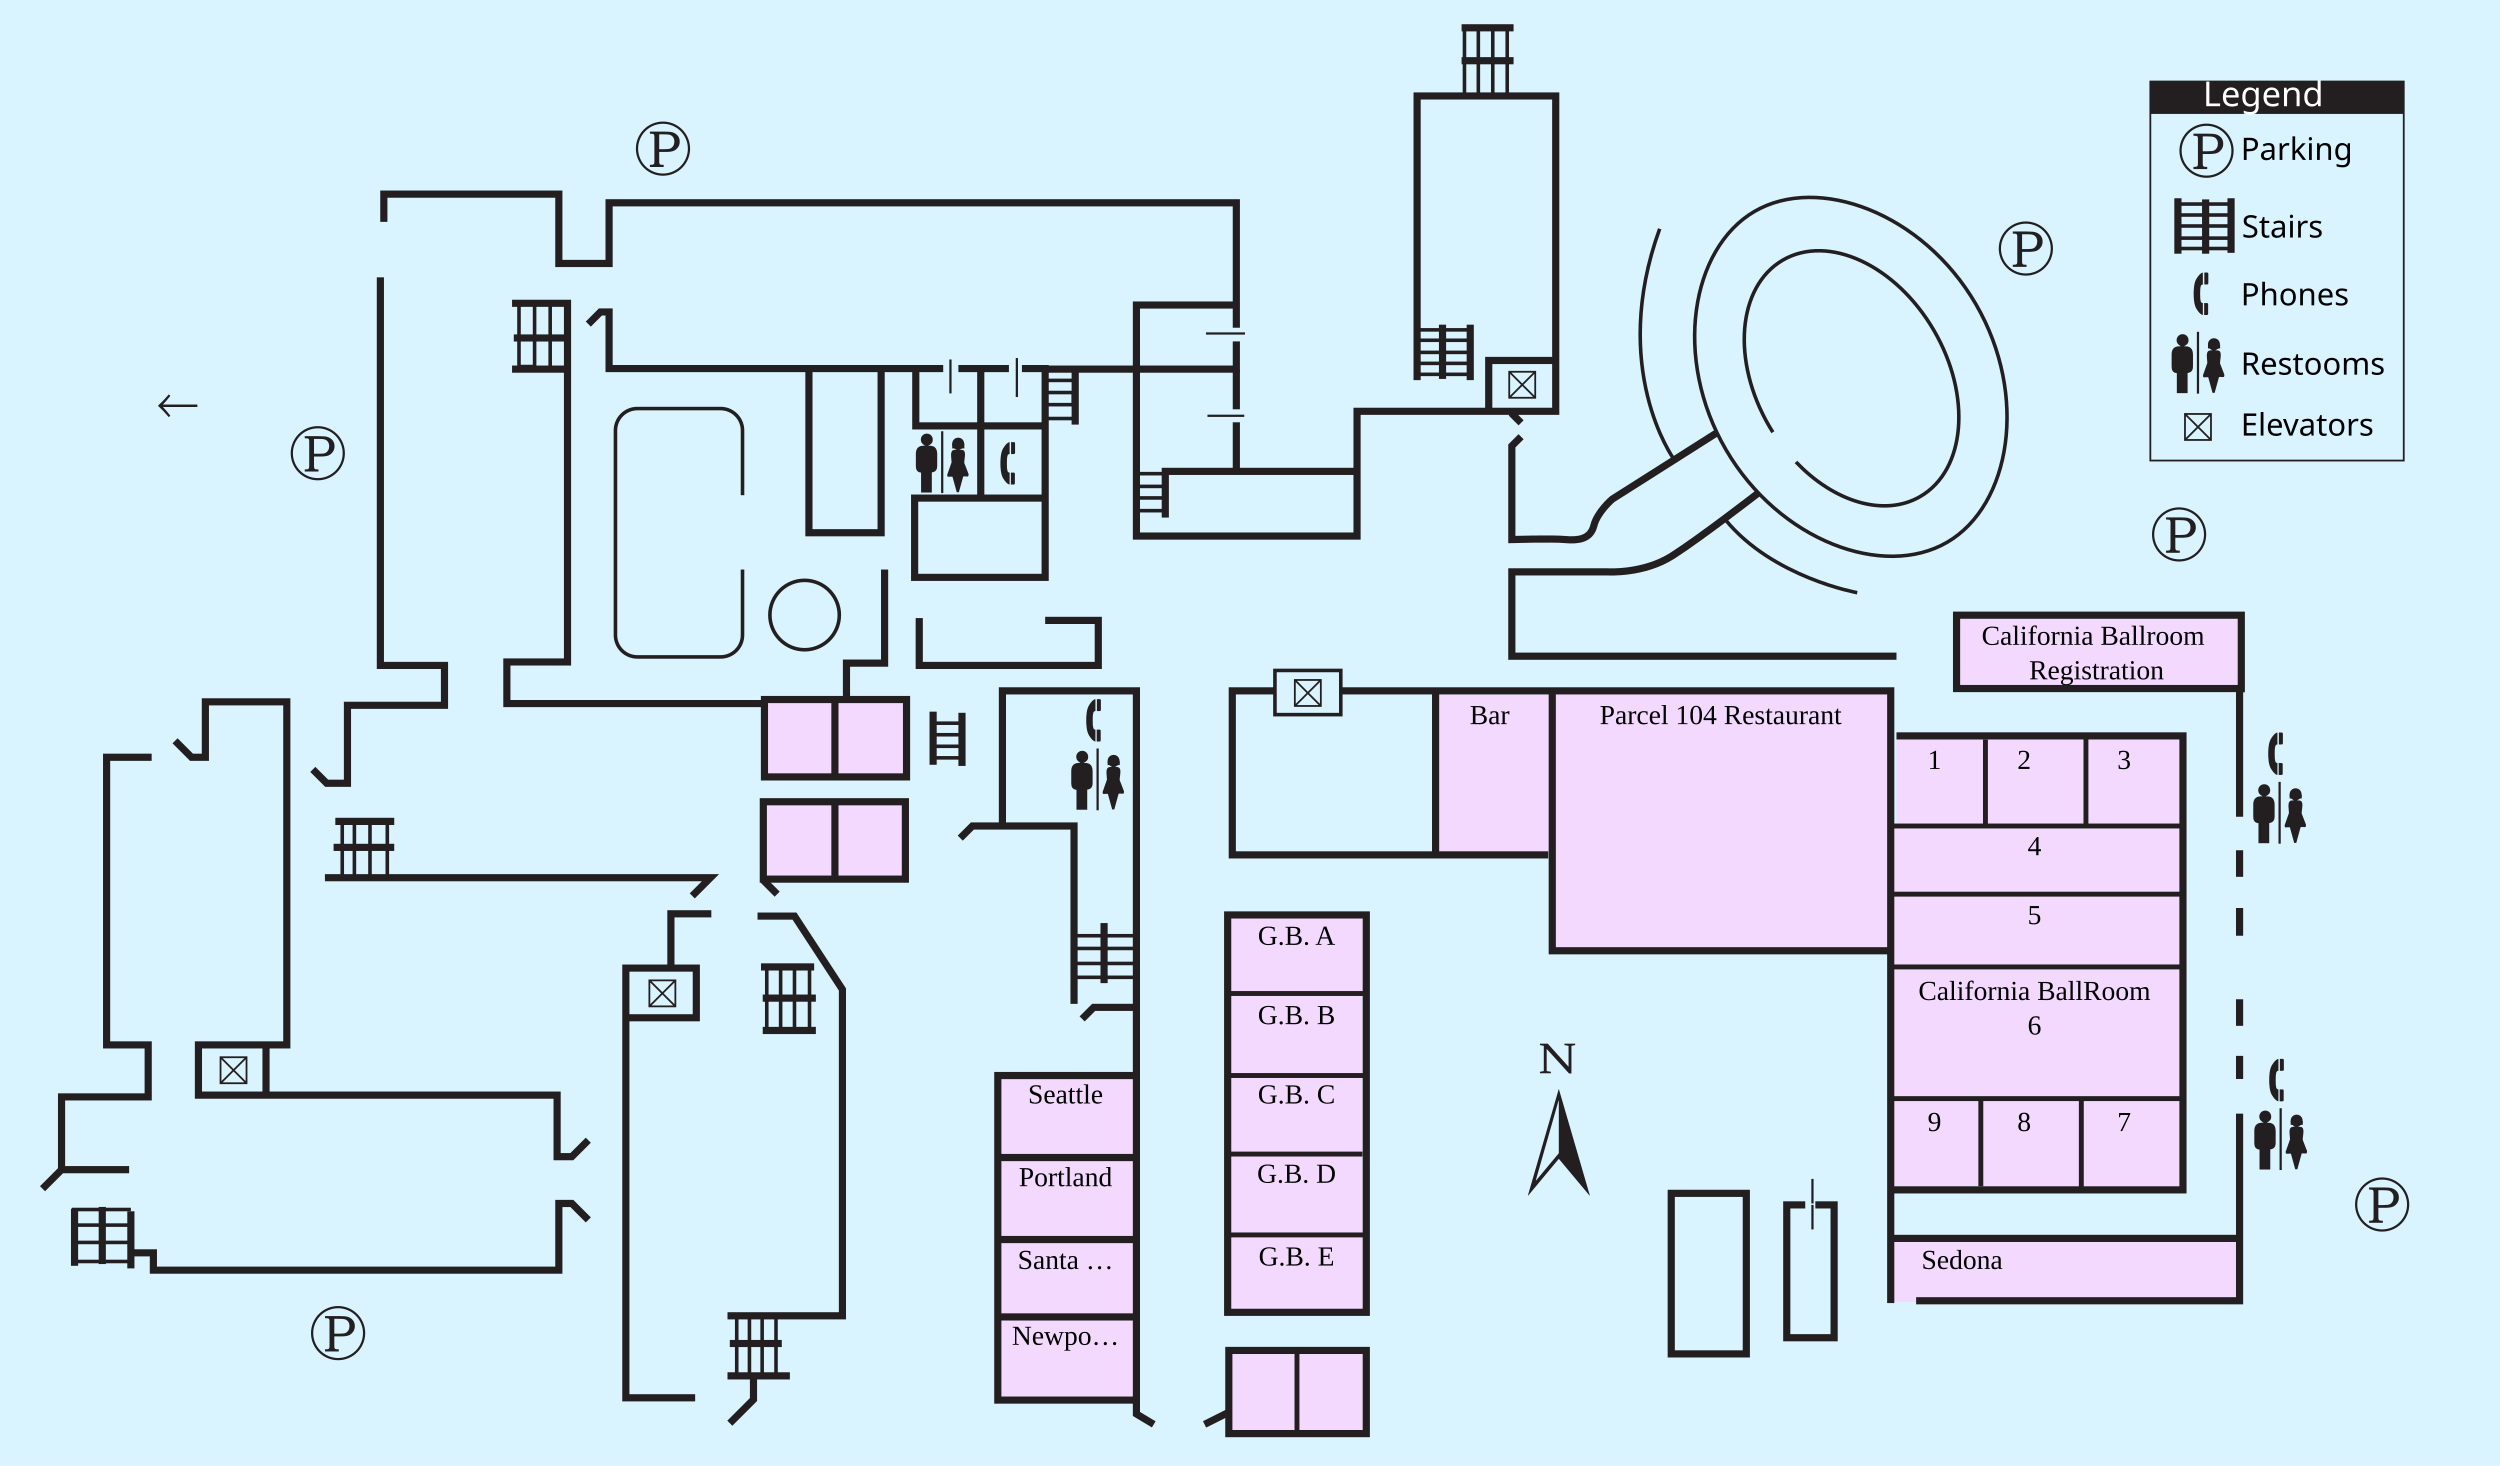
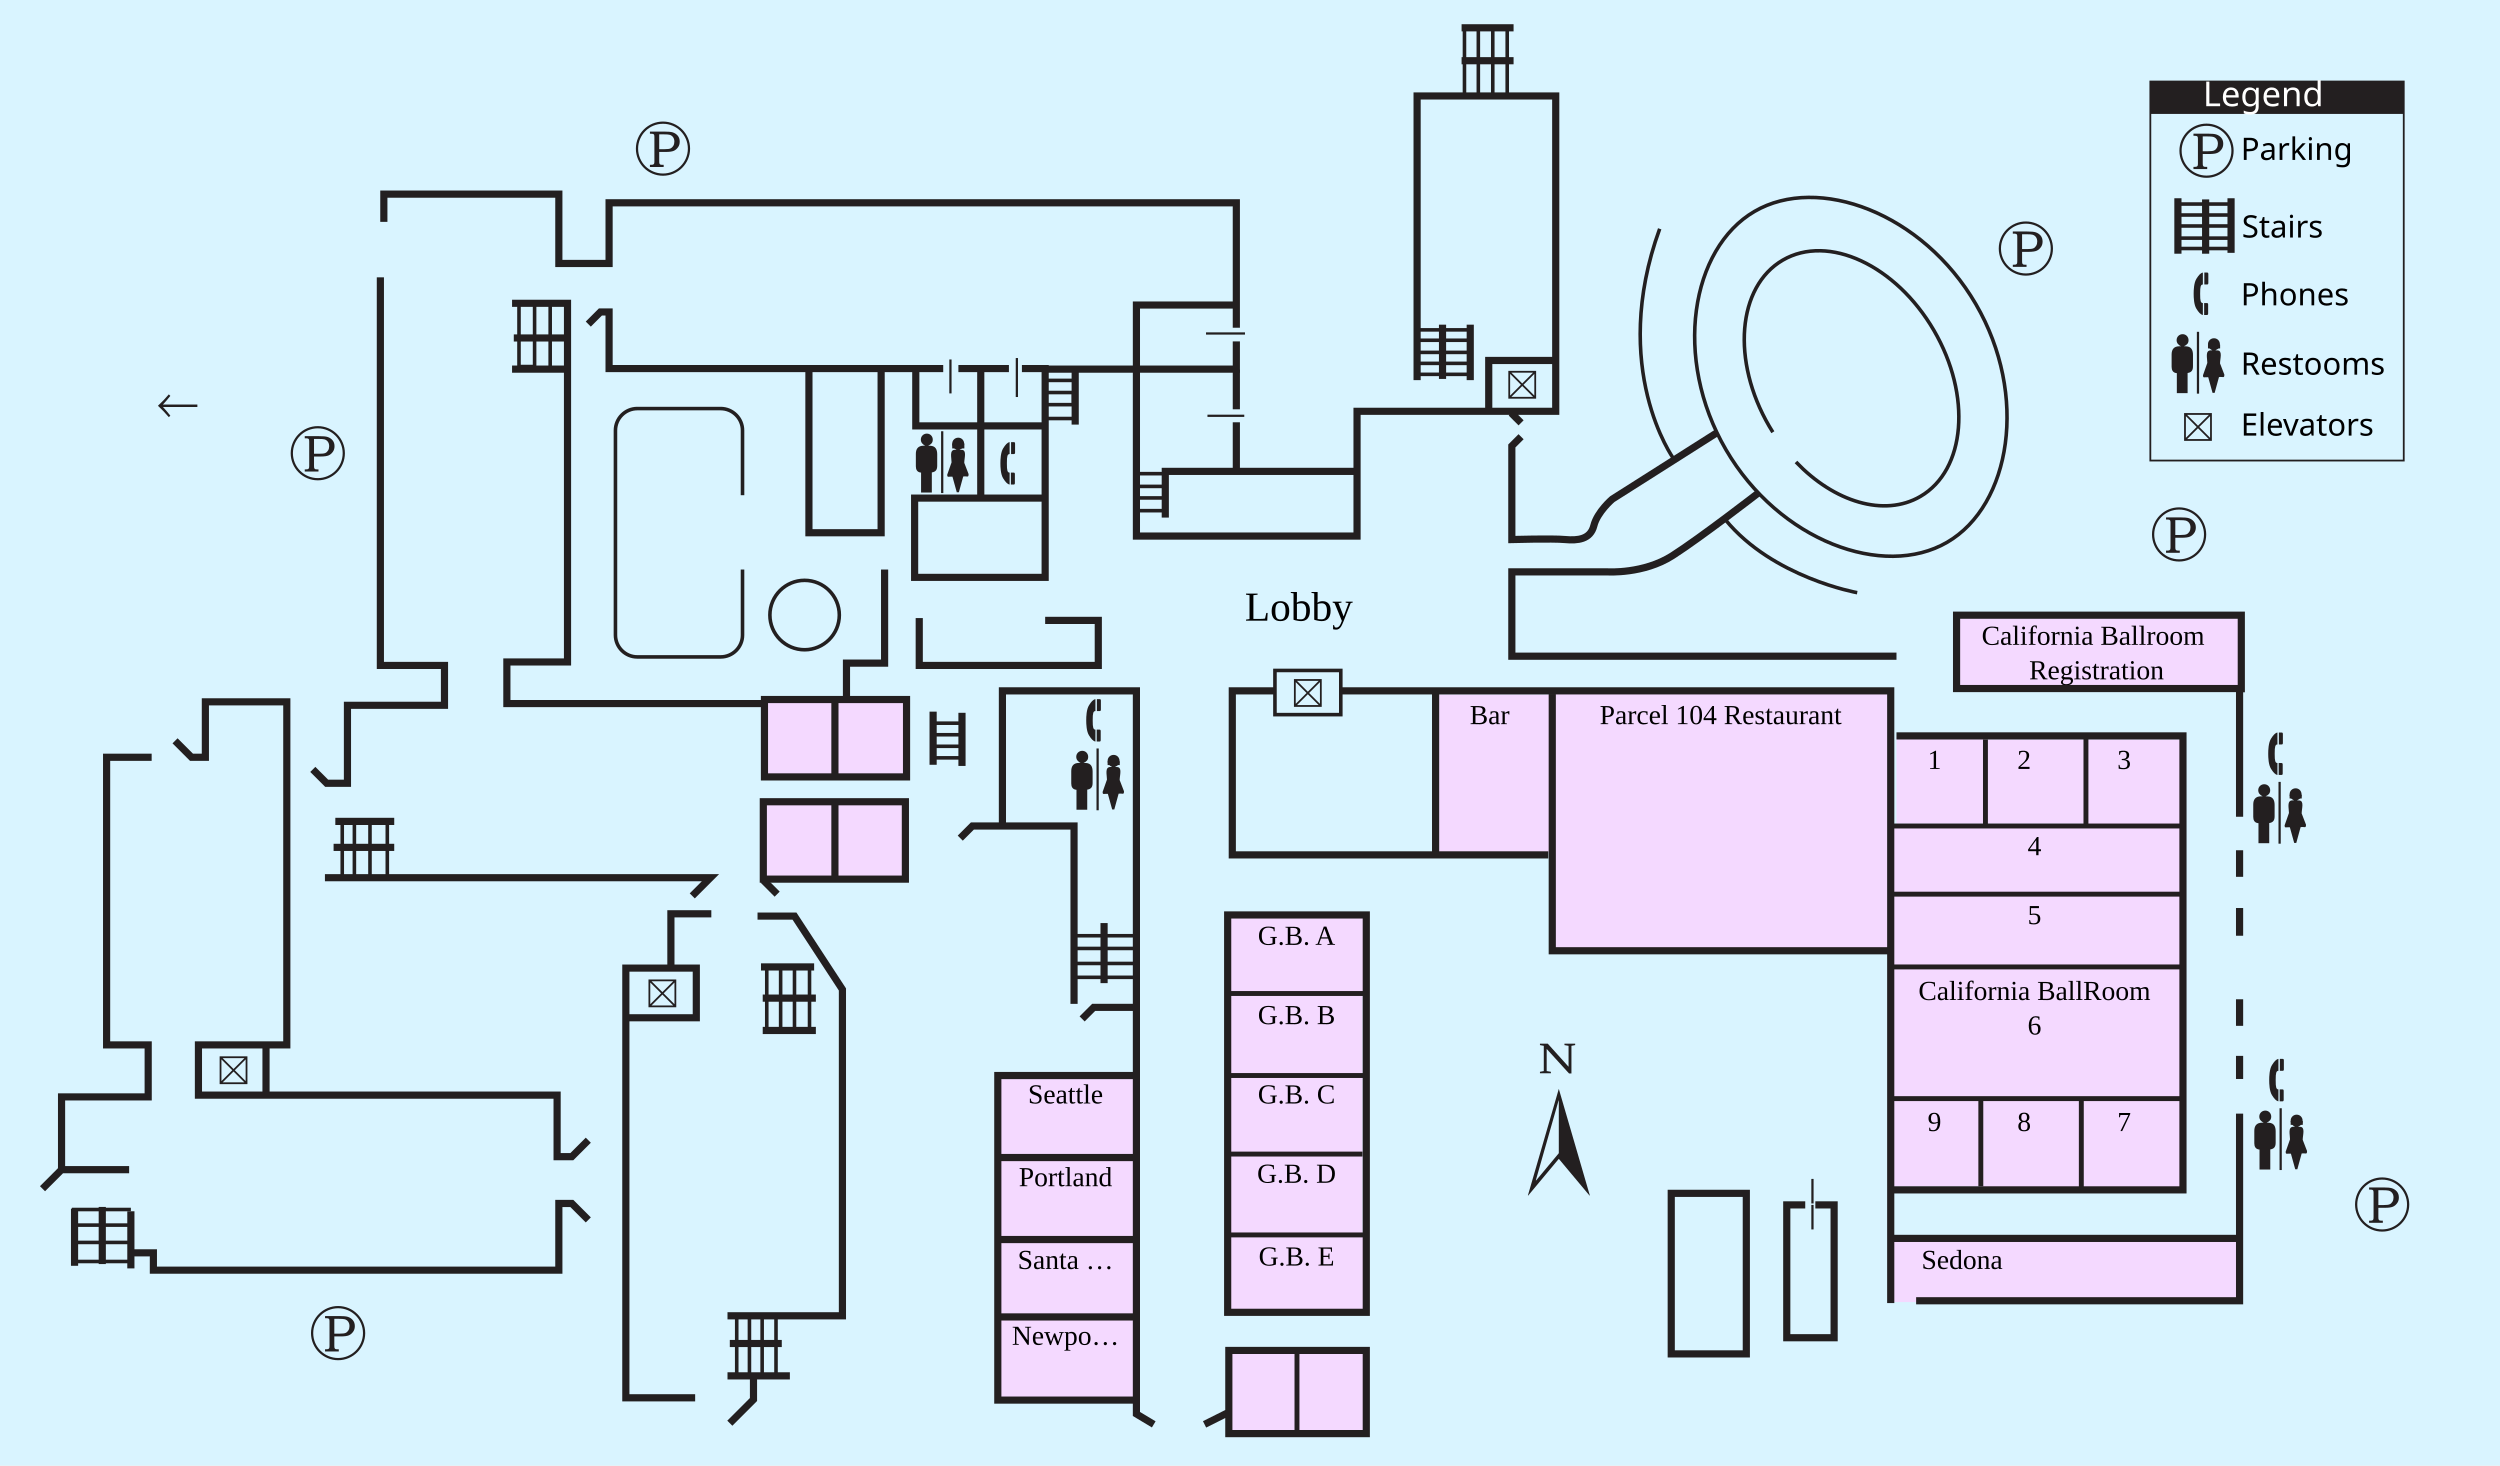
<svg xmlns="http://www.w3.org/2000/svg" xmlns:xlink="http://www.w3.org/1999/xlink" id="Layer_1" width="100%" height="100%" viewBox="0 0 725 425" version="1.1">
  <defs id="defs265" />
  <style type="text/css" id="style5">
    .room.youarehere {
       stroke:red;
       stroke-width:4px;
    }

    .room text {
      font-size:6pt;
      text-anchor:middle;
    }
    .room a rect {
           fill: #F4D9FF;
     }

    .room rect, .room circle {
  		fill: none;
  		pointer-events: all;
  	}

	.room a:hover text, .room a:hover text { 
	   font-weight: bold;
	}

    .room rect:hover, .room circle:hover,     .room a:focus rect, .room a:focus circle {
  		fill: cornflowerblue;
  	}

    .backdrop {
			fill: #D9F4FF;
		}

    rect.occupied, circle.occupied {
			fill: yellow;
		}

  
  
    .st0 {
			fill: #231F20;
		}
    .st1 {
			fill: none;
			stroke: #231F20;
			stroke-width: 0.52;
		}
			
    .st2 {
			fill: none;
			stroke: #231F20;
			stroke-width: 0.65;
		}
			
    .st3 {
			fill: none;
			stroke: #231F20;
			stroke-width: 1.04;
		}
			
    .st4 {
			fill: none;
			stroke: #231F20;
			stroke-width: 2.08;
		}
			
    .st5 {
			fill: #FBF7C1;
		}
			
    .st7 {
			fill: none;
			stroke: #231F20;
			stroke-width: 1.092;
		}
			
    .st8 {
			fill: none;
			stroke: #231F20;
			stroke-width: 1.424;
		}
			
    .st9 {
			fill: none;
			stroke: #231F20;
			stroke-width: 1.425;
		}
			
    .st10 {
			fill: none;
			stroke: #231F20;
			stroke-width: 1.04;
			stroke-dasharray: 4.16,2.08;
		}
  </style>
  <rect id="background" x="0" y="0" class="backdrop" width="725" height="425" />
  <g id="rooms" class="room">
    <rect id="womens-locker" x="284.42" y="107.052" width="18.53" height="16.458" />
    <rect id="mens-locker" x="265.578" y="107.18" width="18.842" height="16.33" />
    <rect id="pool-wing-west" x="111.313" y="56.301" width="53.265" height="135.672" />
    <rect id="pool-wing-north" x="176.636" y="58.812" width="181.901" height="48.239" />
    <rect id="outdoor-pools" x="164.074" y="107.052" width="91.453" height="95.692" />
    <rect id="toilets-1" x="284.42" y="123.51" width="18.844" height="20.937" />
    <rect id="fitness-center" x="234.591" y="107.6" width="20.937" height="46.896" />
    <rect id="mbe-business-center" x="329.561" y="108.559" width="28.977" height="28.142" />
    <rect id="boardroom-2nd-floor" x="329.561" y="88.46" width="28.662" height="20.099" />
    <rect id="registration" x="329.561" y="137.368" width="63.982" height="18.089" />
    <rect id="gift-shop" x="265.24" y="144.446" width="37.856" height="22.989" />
    <rect id="courtyard-wing-east" x="181.494" y="265.336" width="62.81" height="116.242" />
    <rect id="courtyard-wing-south" x="17.851" y="318.098" width="144.214" height="50.247" />
    <rect id="courtyard-wing-west" x="29.661" y="202.744" width="53.512" height="100.278" />
    <rect id="courtyard-wing-north" x="100.761" y="204.535" width="120.598" height="50.416" />
    <rect id="courtyard" x="83.173" y="254.951" width="98.321" height="62.643" />
    <a title="Sedona" target="_parent" xlink:href="../locations/sedona">
      <rect id="sedona" x="549" y="358.6" width="100" height="19" />
      <text x="569" y="368">Sedona</text>
    </a>
    <a title="Monterey" target="_parent" xlink:href="../locations/monterey" id="a25">
      <rect id="monterey" x="221.693" y="203.027" width="20.434" height="22.278" />
    </a>
    <a title="Sequoia" target="_parent" xlink:href="../locations/sequoia" id="a28">
      <rect id="sequoia" x="242.127" y="202.861" width="20.77" height="22.444" />
    </a>
    <a title="Sierra" target="_parent" xlink:href="../locations/sierra" id="a31">
      <rect id="sierra" x="242.127" y="232.506" width="20.435" height="22.108" />
    </a>
    <a title="Ponderosa" target="_parent" xlink:href="../locations/ponderosa" id="a34">
      <rect id="ponderosa" x="221.358" y="232.506" width="20.769" height="22.108" />
    </a>
    <a title="Seattle" target="_parent" xlink:href="../locations/seattle" id="a37">
      <rect id="seattle" x="289.362" y="311.899" width="39.862" height="23.784" />
      <text x="309" y="320" id="text40">Seattle</text>
    </a>
    <a title="Portland" target="_parent" xlink:href="../locations/portland" id="a42">
      <rect id="portland" x="289.695" y="335.684" width="39.529" height="23.784" />
      <text x="309" y="344" id="text45">Portland</text>
    </a>
    <a title="Santa Barbara" target="_parent" xlink:href="../locations/santa-barbara" id="a47">
      <rect id="santa-barbara" x="289.695" y="359.468" width="39.529" height="22.445" />
      <text x="309" y="368" id="text50">Santa …</text>
    </a>
    <a title="Newport Beach" target="_parent" xlink:href="../locations/newport-beach" id="a52">
      <rect id="newport-beach" x="289.362" y="381.913" width="40.198" height="24.119" />
      <text x="309" y="390" id="text55">Newpo…</text>
    </a>
    <a title="Prospector Suite A" target="_parent" xlink:href="../locations/prospector-suite-a" id="a57">
      <rect id="prospector-suite-a" x="356.359" y="391.628" width="19.764" height="23.95" />
    </a>
    <a title="Prospector Suite B" target="_parent" xlink:href="../locations/prospector-suite-b" id="a60">
      <rect id="prospector-suite-b" x="376.123" y="391.084" width="20.102" height="24.662" />
    </a>
    <a title="Grand Ballroom E" target="_parent" xlink:href="../locations/grand-ballroom-e" id="a63">
      <rect id="grand-ballroom-e" x="356.359" y="358.129" width="39.865" height="22.443" />
      <text x="376" y="367" id="text66">G.B. E</text>
    </a>
    <a title="Grand Ballroom D" target="_parent" xlink:href="../locations/grand-ballroom-d" id="a68">
      <rect id="grand-ballroom-d" x="356.359" y="334.68" width="38.775" height="23.449" />
      <text x="376" y="343" id="text71">G.B. D</text>
    </a>
    <a title="Grand Ballroom C" target="_parent" xlink:href="../locations/grand-ballroom-c" id="a73">
      <rect id="grand-ballroom-c" x="356.861" y="311.899" width="38.273" height="22.78" />
      <text x="376" y="320" id="text76">G.B. C</text>
    </a>
    <a title="Grand Ballroom B" target="_parent" xlink:href="../locations/grand-ballroom-b" id="a78">
      <rect id="grand-ballroom-b" x="356.191" y="288.115" width="38.943" height="23.784" />
      <text x="376" y="297" id="text81">G.B. B</text>
    </a>
    <a title="Grand Ballroom A" target="_parent" xlink:href="../locations/grand-ballroom-a" id="a83">
      <rect id="grand-ballroom-a" x="356.023" y="265.336" width="39.781" height="22.779" />
      <text x="376" y="274" id="text86">G.B. A</text>
    </a>
    <rect id="marquis-tower" x="357.365" y="200.349" width="58.957" height="46.897" />
    <a title="Characters Sports Bar and Grill" target="_parent" xlink:href="../locations/chracters-sports-bar-and-grill" id="a89">
      <rect id="chracters-sports-bar-and-grill" x="416.322" y="201.395" width="33.834" height="45.852" />
      <text x="432" y="210" id="text92">Bar</text>
    </a>
    <a title="Parcel 104 Restaurant" target="_parent" xlink:href="../locations/parcel-104-restaurant" id="a94">
      <rect id="parcel-104-restaurant" x="450.156" y="200.349" width="98.154" height="75.372" />
      <text x="499" y="210" id="text97">Parcel 104 Restaurant</text>
    </a>
    <rect id="receiving" x="484.66" y="346.068" width="21.773" height="46.563" />
    <rect id="human-resources" x="518.16" y="349.419" width="13.734" height="38.523" />
    <rect id="sales-catering-office" x="548.309" y="359.134" width="101.166" height="18.088" />
    <a title="California Ballroom 9" target="_parent" xlink:href="../locations/california-ballroom-9" id="a102">
      <rect id="california-ballroom-9" x="548.645" y="318.599" width="25.793" height="25.46" />
      <text x="561" y="328" id="text105">9</text>
    </a>
    <a title="California Ballroom 8" target="_parent" xlink:href="../locations/california-ballroom-8" id="a107">
      <rect id="california-ballroom-8" x="574.438" y="318.599" width="29.145" height="26.13" />
      <text x="587" y="328" id="text110">8</text>
    </a>
    <a title="California Ballroom 7" target="_parent" xlink:href="../locations/california-ballroom-7" id="a112">
      <rect id="california-ballroom-7" x="603.582" y="318.599" width="29.479" height="26.466" />
      <text x="616" y="328" id="text115">7</text>
    </a>
    <a title="California Ballroom 6" target="_parent" xlink:href="../locations/california-ballroom-6" id="a117">
      <rect id="california-ballroom-6" x="548.311" y="280.41" width="84.416" height="38.188" />
      <text x="590" y="290" id="text120">California BallRoom</text>
      <text x="590" y="300" id="text122">6</text>
    </a>
    <a title="California Ballroom 5" target="_parent" xlink:href="../locations/california-ballroom-5" id="a124">
      <rect id="california-ballroom-5" x="548.645" y="259.306" width="84.082" height="21.104" />
      <text x="590" y="268" id="text127">5</text>
    </a>
    <a title="California Ballroom 4" target="_parent" xlink:href="../locations/california-ballroom-4" id="a129">
      <rect id="california-ballroom-4" x="548.311" y="239.541" width="84.75" height="19.765" />
      <text x="590" y="248" id="text132">4</text>
    </a>
    <a title="California Ballroom 3" target="_parent" xlink:href="../locations/california-ballroom-3" id="a134">
      <rect id="california-ballroom-3" x="604.924" y="214.417" width="27.803" height="25.124" />
      <text x="616" y="223" id="text137">3</text>
    </a>
    <a title="California Ballroom 2" target="_parent" xlink:href="../locations/california-ballroom-2" id="a139">
      <rect id="california-ballroom-2" x="575.779" y="214.417" width="29.145" height="24.454" />
      <text x="587" y="223" id="text142">2</text>
    </a>
    <a title="California Ballroom 1" target="_parent" xlink:href="../locations/california-ballroom-1" id="a144">
      <rect id="california-ballroom-1" x="549.982" y="213.412" width="25.797" height="25.459" />
      <text x="561" y="223" id="text147">1</text>
    </a>
    <a title="California Ballroom Registration desk" target="_parent" xlink:href="../locations/california-ballroom-registration-desk" id="a149">
      <rect id="california-ballroom-registration-desk" x="567.402" y="178.405" width="82.072" height="21.271" />
      <text x="608" y="187" id="text152">California Ballroom
    <tspan y="197" x="608" id="tspan154">Registration</tspan>
      </text>
    </a>
    <rect id="executive-tower" x="410.961" y="27.827" width="40.201" height="91.451" />
    <rect id="starbucks" x="266.582" y="179.242" width="51.924" height="13.735" />
    <rect id="lobby" x="318.339" y="156.464" width="120.091" height="43.213" />
    <rect id="hotel-entrance" x="438.43" y="156.464" width="19.514" height="9.38" />
    <rect id="toilets-2" x="290.701" y="200.348" width="38.859" height="91.788" />
    <rect id="toilets-3" x="649.977" y="225.497" width="22.111" height="45.96" />
    <rect id="toilets-4" x="649.977" y="290.254" width="22.111" height="50.334" />
    <circle id="parking-6" cx="98.05" cy="386.604" r="7.538" />
    <circle id="parking-5_1_" cx="92.162" cy="131.436" r="7.537" />
    <circle id="parking-4_1_" cx="192.266" cy="43.108" r="7.537" />
    <circle id="parking-3_1_" cx="690.824" cy="349.309" r="7.537" />
    <circle id="parking-2_1_" cx="631.939" cy="154.99" r="7.537" />
    <circle id="parking-1_1_" cx="587.5" cy="72.08" r="7.537" />
    <rect id="stairs-1" x="424.697" y="7.895" width="12.395" height="19.933" />
    <rect id="stairs-2" x="410.627" y="95.662" width="15.914" height="12.896" />
    <rect id="stairs-3" x="329.561" y="137.368" width="8.373" height="10.721" />
    <rect id="stairs-4" x="302.95" y="107.052" width="8.855" height="14.32" />
    <rect id="stairs-5" x="150.507" y="88.46" width="13.567" height="18.592" />
    <rect id="stairs-6" x="270.603" y="206.377" width="8.373" height="15.745" />
    <rect id="stairs-7" x="311.471" y="268.81" width="18.09" height="14.615" />
    <rect id="stairs-8" x="222.362" y="280.41" width="12.396" height="18.425" />
    <rect id="stairs-9" x="213.652" y="381.578" width="15.412" height="17.418" />
    <rect id="stairs-10" x="97.244" y="238.201" width="17.499" height="16.331" />
    <rect id="stairs-11" x="21.371" y="350.758" width="16.58" height="15.074" />
    <rect id="elevator-1" x="431.732" y="104.539" width="19.43" height="14.739" />
    <rect id="elevator-2" x="369.734" y="194.432" width="19.096" height="12.813" />
    <rect id="elevator-3" x="181.494" y="280.745" width="20.435" height="14.404" />
    <rect id="elevator-4" x="57.547" y="303.022" width="19.598" height="14.069" />
  </g>
  <g id="building">
    <path id="path3093" class="st4" d="M396.225,265.336h-40.201v115.236h40.201V265.336z M549.982,213.412h83.078v131.652h-84.082      M548.311,377.893V200.349H388.938 M369.842,200.349h-12.477v47.568h91.619 M547.975,275.721h-97.818v-74.326 M523.52,349.419     h-5.359v38.523h13.734v-38.523h-5.445 M506.434,346.068H484.66v46.563h21.773V346.068z" />
    <path id="path3095" class="st9" d="M395.973,358.129h-39.613 M395.135,334.68h-39.612 M396.475,311.899h-39.613 M395.805,288.115     h-39.613" />
    <path id="path3097" class="st4" d="M311.471,291.129v-51.588h-29.479l-3.517,3.518 M290.701,238.871v-38.523h38.859v209.704     l5.025,3.015 M329.561,406.032h-40.198v-94.133h39.861 M289.695,381.913h39.865 M289.695,359.468h39.529 M289.695,335.684h39.529      M396.225,391.628h-39.865v24.118h39.865V391.628L396.225,391.628z M349.323,413.066l7.37-3.685 M416.322,247.246v-46.229      M329.561,292.136h-12.396l-3.349,3.351 M320.18,285.101v-17.42" />
    <path id="path3099" class="st3" d="M329.561,283.425h-18.09v-4.02h18.09v-4.354h-18.09v-3.687h18.09" />
    <path id="path3101" class="st4" d="M219.684,265.671h10.719l13.901,21.272v94.635h-33.331 M229.064,398.996h-18.09 M211.644,412.73     l6.868-6.867v-6.531 M201.594,405.361h-20.1V280.745h20.435v14.404H181.83 M194.56,280.076v-15.075h11.724 M236.098,280.41h-15.411      M236.601,289.455h-15.411 M236.601,298.835h-15.411 M226.717,389.617h-15.073" />
    <path id="path3103" class="st3" d="M225.041,381.578v17.754h-4.018v-17.419h-3.685v17.419h-3.687v-17.754 M234.759,280.41v18.425     h-4.356V280.41h-4.02v18.09h-4.021v-18.09" />
    <path id="path3105" class="st4" d="M262.562,232.506h-41.203v22.445h41.203V232.506z M262.896,202.861h-41.203v22.444h41.203     V202.861z M278.976,222.122v-15.41 M270.603,221.787v-15.41" />
    <path id="path3107" class="st3" d="M278.976,219.777h-8.373v-3.351h8.373v-3.351h-8.373v-3.351h8.71" />
    <path id="path3109" class="st4" d="M242.127,254.614v-21.772 M242.127,224.466v-21.438 M245.478,202.023v-9.715h11.056v-27.137      M303.097,179.913h15.409v13.064h-51.924v-13.735 M549.982,190.297H438.432v-24.453h27.805c0,0,10.385,0.669,18.76-4.689     c8.373-5.36,24.789-18.09,24.789-18.09 M497.85,125.526l-30.273,19.212c0,0-4.355,3.686-5.359,7.705     c-1.006,4.021-4.689,4.355-8.377,4.021c-3.684-0.335-15.41,0-15.41,0v-27.136l2.682-2.679 M441.111,122.629l-2.848-2.847      M410.961,110.233V27.827h40.201v91.451h-57.619v36.179h-63.982V88.46h28.662 M426.371,110.233V94.154 M418.332,109.898V94.154      M431.732,118.944v-14.405h19.094" />
    <path id="path3111" class="st3" d="M520.83,133.973c11.057,11.598,25.596,16.099,36.07,10c13.188-7.678,14.945-29.241,3.928-48.167     s-30.639-28.043-43.826-20.368c-13.186,7.678-14.945,29.241-3.928,48.167c0.344,0.59,0.695,1.17,1.055,1.74 M508.818,61.307     c-18.461,10.748-23.738,42.578-8.312,69.074c15.426,26.493,45.709,37.624,64.17,26.875c18.459-10.747,23.736-42.576,8.312-69.073     C557.564,61.688,527.279,50.56,508.818,61.307z M538.594,171.874c0,0-24.455-4.355-38.188-21.105" />
    <path id="path3113" class="st4" d="M337.934,150.098V136.7h55.609" />
    <path id="path3115" class="st3" d="M337.934,148.089h-8.373v-3.687h8.373v-3.349h-8.373v-3.686h8.373 M485.33,133.014     c0,0-18.758-26.129-4.02-66.663" />
    <path id="path3117" class="st4" d="M649.475,236.86v-37.184h-82.072v-21.271h82.574v22.361 M649.475,246.575v7.705      M649.475,263.325v8.04 M649.475,289.789v7.704 M649.475,306.204v6.699 M649.475,322.953v54.269h-93.797 M649.141,359.134H548.309" />
    <path id="path3119" class="st9" d="M632.727,318.599h-84.082 M632.393,280.41h-84.082 M633.061,259.306h-84.416 M632.727,239.541     h-84.416 M603.582,344.729v-25.795 M574.438,344.059v-25.46 M604.924,238.871v-25.125 M575.779,238.871v-24.454" />
    <path id="path3121" class="st3" d="M388.83,194.432h-19.096v12.813h19.096V194.432z" />
    <path id="path3123" class="st4" d="M170.606,353.773L165.832,349h-3.768v19.345H44.482v-5.024H37.95 M37.951,367.844v-16.582      M21.62,367.089v-16.581 M29.659,366.587v-16.582" />
    <path id="path3125" class="st3" d="M37.951,365.832h-16.58v-5.526h16.58v-5.024h-16.58v-4.523h16.58" />
    <path id="path3127" class="st4" d="M170.606,330.658l-4.774,4.774h-4.27v-17.839H57.547v-14.571h25.626V203.53H59.558v16.079     h-4.022l-4.771-4.773 M43.98,219.609H30.916v83.413h12.059v15.075H17.851v21.104h19.599 M17.851,339.201l-5.525,5.525      M77.145,317.092v-13.566 M221.358,255.286l4.02,4.02 M200.756,259.809l5.276-5.276H94.229 M97.244,238.201h17.084 M90.712,223.127     l4.02,4.02h6.029v-22.611h28.14v-11.557h-18.593V80.421 M111.313,64.342v-8.041h50.751v20.1h14.571V58.812h181.901v36.225      M358.537,99.014v8.038H302.95 M170.606,93.989l3.517-3.52h2.513v16.415h96.897 M277.931,106.885h14.655 M296.354,106.885h6.742     v60.551H265.24v-22.989h38.023 M148.497,87.959h16.081v104.014h-17.587v12.062h73.864 M164.074,107.052h-15.577 M164.577,98.008     H149" />
    <path id="path3129" class="st3" d="M159.553,106.551V87.959h-4.522v18.34h-4.523V88.46" />
    <path id="path3131" class="st4" d="M311.806,123.133v-16.081" />
    <path id="path3133" class="st3" d="M311.806,121.372h-8.543v-4.02h8.04v-3.518h-8.04v-3.516h8.543 M112.32,254.281v-15.577h-5.025     v15.577h-4.523v-15.577h-3.521v16.079" />
    <path id="path3135" class="st4" d="M114.327,245.738H96.741 M438.936,8.062h-15.076 M438.936,17.609h-15.076" />
    <path id="path3137" class="st3" d="M437.092,7.895v19.933h-4.188V8.062h-4.188v19.932h-4.02v-20.1 M426.541,108.559h-15.914v-3.182     h15.744v-3.182h-15.242v-3.518h15.074v-3.016h-15.576" />
    <path id="path3299" class="st9" d="M376.123,391.084v24.494" />
    <path id="path3761" class="st4" d="M303.264,123.51h-37.686V107.6 M284.42,144.446V107.18 M255.527,107.6v46.896h-20.937V107.6" />
    <path id="path3789" class="st3" d="M233.335,168.298c-5.559,0-10.067,4.507-10.067,10.066c0,5.561,4.509,10.067,10.067,10.067     c5.561,0,10.067-4.507,10.067-10.067C243.402,172.805,238.896,168.298,233.335,168.298z M215.329,143.609v-18.793     c0-3.481-2.851-6.332-6.331-6.332h-24.186c-3.482,0-6.332,2.851-6.332,6.332v59.36c0,3.481,2.85,6.331,6.332,6.331h24.186     c3.482,0,6.331-2.851,6.331-6.331v-19.003" />
    <path id="path3791" class="st4" d="M358.537,107.18v11.515 M358.537,122.463V136.7" />
    <path id="path4069" class="st2" d="M294.89,103.83v11.307 M275.628,104.248v9.841 M360.84,120.579h-10.678 M361.049,96.71h-11.305" />
    <path id="path4099" class="st2" d="M525.613,349.419v7.118 M525.613,341.883v7.118" />
    <path id="path4149" class="st0" d="M318.098,202.744h0.826c0.229,0,0.335,0.158,0.335,0.439v2.586c0,0.28-0.105,0.438-0.335,0.438     h-0.826V202.744z M317.677,215.055c-0.704-0.14-1.231-0.791-1.864-1.793c-0.738-1.16-0.809-3.271-0.809-4.362     c0-1.09,0.07-3.201,0.809-4.362c0.633-1.002,1.16-1.652,1.864-1.793v3.464c-0.247,0-0.512,0.106-0.633,0.546     c-0.124,0.422-0.159,0.967-0.159,2.146c0,1.178,0.035,1.723,0.159,2.145c0.121,0.439,0.386,0.545,0.633,0.545V215.055z      M318.045,211.589h0.827c0.229,0,0.335,0.159,0.335,0.44v2.586c0,0.279-0.105,0.438-0.335,0.438h-0.827V211.589" />
    <path id="path4151" class="st0" d="M445.465,342.336l-0.068-0.07l6.588-23.111h0.068v15.27L445.465,342.336z M443.094,346.658     l0.07,0.07l8.891-10.668l8.922,10.668l0.07-0.07l-8.992-30.886L443.094,346.658L443.094,346.658z M453.695,303.081l1.188,0.21     v6.065l-6.033-6.695h-2.264v0.419l1.113,0.209v7.321l-1.113,0.208v0.42h3.172v-0.42l-1.221-0.208v-6.415     c1.359,1.465,5.648,6.204,6.484,7.112h0.697v-8.019l1.08-0.209v-0.419h-3.104V303.081" />
    <path id="path4153" class="st0" d="M313.379,221.242c-0.771-0.386-1.269-0.928-1.269-1.786c0-0.95,0.769-1.72,1.741-1.72     c0.996,0,1.721,0.791,1.721,1.742c0,0.881-0.432,1.355-1.336,1.762l0.634,0.022c1.559,0.069,1.989,1.154,1.989,2.512v3.257     c0,1.151-0.385,1.784-1.562,1.966v5.834h-3.119v-5.788c-1.153-0.092-1.515-0.883-1.515-1.832v-3.574     c0-1.355,0.542-2.396,2.282-2.396h0.433" />
    <path id="path4155" class="st0" d="M322.477,222.422c-0.769-0.385-1.267-0.927-1.267-1.786c0-0.949,0.769-1.719,1.74-1.719     c0.996,0,1.72,0.792,1.72,1.741c0,0.881-0.431,1.357-1.333,1.764l0.632,0.022c1.56,0.067,0.733,2.409,0.733,3.767l1.257,3.255     c0,1.153-0.386,0.53-1.562,0.71l-1.256,4.578h-0.607l-1.256-4.532c-1.154-0.089-1.516,0.375-1.516-0.575l1.257-3.572     c0-1.356-0.714-3.652,1.025-3.652H322.477" />
    <path id="path4157" class="st7" d="M321.21,221.324h3.517" />
    <path id="path4159" class="st2" d="M318.309,217.056v17.923" />
    <path id="path4161" class="st0" d="M293.212,128.211h0.825c0.229,0,0.335,0.16,0.335,0.441v2.585c0,0.281-0.106,0.439-0.335,0.439     h-0.825V128.211z M292.789,140.523c-0.703-0.141-1.23-0.791-1.865-1.793c-0.738-1.162-0.809-3.27-0.809-4.362     c0-1.091,0.07-3.2,0.809-4.362c0.635-1.002,1.162-1.654,1.865-1.795v3.466c-0.245,0-0.51,0.105-0.633,0.546     c-0.123,0.422-0.158,0.966-0.158,2.145c0,1.178,0.035,1.724,0.158,2.146c0.123,0.439,0.388,0.545,0.633,0.545V140.523z      M293.158,137.059h0.827c0.229,0,0.333,0.158,0.333,0.438v2.587c0,0.279-0.104,0.438-0.333,0.438h-0.827V137.059" />
    <path id="path4163" class="st0" d="M268.311,129.252c-0.77-0.386-1.268-0.927-1.268-1.786c0-0.951,0.769-1.719,1.741-1.719     c0.995,0,1.72,0.79,1.72,1.74c0,0.882-0.431,1.356-1.334,1.764l0.633,0.022c1.56,0.066,1.988,1.152,1.988,2.509v3.258     c0,1.153-0.385,1.786-1.561,1.966v5.834h-3.121v-5.788c-1.152-0.091-1.513-0.882-1.513-1.83v-3.573     c0-1.357,0.541-2.397,2.282-2.397L268.311,129.252" />
    <path id="path4165" class="st0" d="M277.41,130.431c-0.77-0.383-1.267-0.926-1.267-1.786c0-0.949,0.77-1.719,1.741-1.719     c0.995,0,1.719,0.792,1.719,1.741c0,0.884-0.43,1.357-1.334,1.764l0.634,0.022c1.56,0.068,0.731,2.41,0.731,3.767l1.256,3.257     c0,1.152-0.383,0.529-1.56,0.709l-1.257,4.579h-0.606l-1.257-4.532c-1.154-0.09-1.515,0.373-1.515-0.576l1.256-3.571     c0-1.357-0.715-3.654,1.028-3.654H277.41" />
    <path id="path4167" class="st8" d="M276.144,129.334h3.518" />
    <path id="path4169" class="st2" d="M273.24,125.064v17.924" />
    <path id="path4171" class="st0" d="M661.162,307.078h0.826c0.229,0,0.334,0.158,0.334,0.439v2.586c0,0.281-0.105,0.438-0.334,0.438     h-0.826V307.078z M660.74,319.389c-0.705-0.14-1.23-0.791-1.865-1.793c-0.738-1.16-0.809-3.271-0.809-4.361     c0-1.092,0.07-3.202,0.809-4.364c0.635-1.001,1.16-1.652,1.865-1.793v3.464c-0.246,0-0.512,0.107-0.633,0.546     c-0.123,0.422-0.158,0.967-0.158,2.146c0,1.18,0.035,1.725,0.158,2.146c0.123,0.439,0.387,0.545,0.633,0.545V319.389z      M661.109,315.925h0.826c0.227,0,0.334,0.158,0.334,0.44v2.585c0,0.281-0.105,0.439-0.334,0.439h-0.826V315.925" />
    <path id="path4173" class="st0" d="M656.463,325.576c-0.771-0.385-1.27-0.928-1.27-1.786c0-0.95,0.77-1.719,1.742-1.719     c0.996,0,1.719,0.791,1.719,1.74c0,0.881-0.43,1.356-1.334,1.765l0.633,0.021c1.561,0.067,1.99,1.152,1.99,2.51v3.258     c0,1.152-0.385,1.786-1.562,1.967v5.833h-3.119v-5.788c-1.152-0.09-1.514-0.882-1.514-1.831v-3.574     c0-1.354,0.543-2.396,2.283-2.396H656.463" />
    <path id="path4175" class="st0" d="M665.561,326.758c-0.77-0.385-1.266-0.929-1.266-1.786c0-0.949,0.77-1.721,1.742-1.721     c0.992,0,1.717,0.792,1.717,1.741c0,0.882-0.432,1.357-1.334,1.763l0.633,0.024c1.559,0.067,0.732,2.408,0.732,3.766l1.258,3.256     c0,1.152-0.385,0.53-1.562,0.711l-1.256,4.577h-0.607l-1.256-4.532c-1.152-0.09-1.516,0.373-1.516-0.576l1.258-3.572     c0-1.357-0.715-3.653,1.025-3.653h0.432" />
    <path id="path4177" class="st7" d="M664.295,325.658h3.518" />
    <path id="path4179" class="st2" d="M661.393,321.391v17.922" />
    <path id="path4181" class="st0" d="M660.877,212.432h0.828c0.227,0,0.332,0.158,0.332,0.439v2.585c0,0.281-0.105,0.438-0.332,0.438     h-0.828V212.432z M660.455,224.742c-0.703-0.141-1.232-0.791-1.865-1.793c-0.738-1.161-0.809-3.271-0.809-4.361     c0-1.092,0.07-3.202,0.809-4.363c0.633-1.002,1.16-1.653,1.865-1.794v3.464c-0.246,0-0.51,0.105-0.633,0.547     c-0.123,0.422-0.158,0.967-0.158,2.146c0,1.176,0.035,1.723,0.158,2.145c0.123,0.439,0.387,0.545,0.633,0.545V224.742z      M660.824,221.277h0.826c0.229,0,0.336,0.159,0.336,0.44v2.585c0,0.28-0.107,0.438-0.336,0.438h-0.826V221.277" />
    <path id="path4183" class="st0" d="M656.158,230.931c-0.771-0.384-1.27-0.927-1.27-1.786c0-0.95,0.77-1.719,1.742-1.719     c0.994,0,1.721,0.792,1.721,1.74c0,0.883-0.432,1.358-1.336,1.765l0.633,0.022c1.561,0.066,1.99,1.152,1.99,2.51v3.256     c0,1.154-0.385,1.787-1.562,1.968v5.833h-3.119v-5.789c-1.152-0.09-1.516-0.881-1.516-1.83v-3.574c0-1.355,0.543-2.396,2.285-2.396     L656.158,230.931" />
    <path id="path4185" class="st0" d="M665.256,232.112c-0.77-0.385-1.268-0.927-1.268-1.786c0-0.95,0.77-1.719,1.744-1.719     c0.992,0,1.717,0.792,1.717,1.742c0,0.881-0.43,1.355-1.334,1.763l0.633,0.022c1.562,0.067,0.734,2.41,0.734,3.766l1.256,3.256     c0,1.154-0.385,0.531-1.561,0.711l-1.256,4.578h-0.607l-1.256-4.533c-1.154-0.089-1.516,0.375-1.516-0.575l1.256-3.573     c0-1.357-0.713-3.654,1.027-3.654h0.43" />
    <path id="path4187" class="st7" d="M663.988,231.014h3.518" />
    <path id="path4189" class="st2" d="M661.088,226.745v17.923" />
    <path id="path4191" class="st2" d="M595.037,72.08c0,4.162-3.373,7.537-7.537,7.537c-4.162,0-7.537-3.375-7.537-7.537     c0-4.163,3.375-7.538,7.537-7.538C591.664,64.542,595.037,67.917,595.037,72.08z" />
    <path id="path4193" class="st0" d="M587.693,67.934c0.859,0,1.436,0.042,1.73,0.125c0.424,0.122,0.76,0.355,1.006,0.701     c0.246,0.345,0.369,0.775,0.369,1.29c0,0.469-0.107,0.88-0.318,1.229c-0.211,0.352-0.479,0.597-0.801,0.738     c-0.322,0.145-0.887,0.213-1.689,0.213h-1.588v-4.297H587.693L587.693,67.934z M583.713,67.757h0.244     c0.355,0,0.594,0.025,0.713,0.077c0.123,0.051,0.209,0.131,0.262,0.24c0.051,0.11,0.076,0.324,0.076,0.645v7.047     c0,0.324-0.027,0.545-0.084,0.66c-0.059,0.116-0.148,0.203-0.271,0.257c-0.123,0.057-0.354,0.082-0.695,0.082h-0.244v0.628h3.984     v-0.628h-0.355c-0.316,0-0.525-0.026-0.629-0.082s-0.186-0.155-0.244-0.296c-0.045-0.104-0.066-0.35-0.066-0.738v-2.611h1.883     c1.07,0,1.855-0.11,2.355-0.329c0.5-0.218,0.924-0.589,1.273-1.112c0.289-0.433,0.436-0.949,0.436-1.543     c0-0.7-0.191-1.276-0.572-1.729c-0.381-0.453-0.863-0.772-1.449-0.959c-0.467-0.159-1.316-0.236-2.551-0.236h-4.064V67.757" />
    <path id="path4195" class="st0" d="M639.254,79.039h0.828c0.227,0,0.334,0.158,0.334,0.439v2.586c0,0.281-0.105,0.439-0.334,0.439     h-0.828V79.039L639.254,79.039z M638.832,91.35c-0.703-0.142-1.23-0.791-1.865-1.793c-0.736-1.16-0.809-3.27-0.809-4.361     c0-1.091,0.072-3.2,0.809-4.361c0.635-1.004,1.162-1.654,1.865-1.795v3.465c-0.246,0-0.51,0.105-0.633,0.546     c-0.123,0.422-0.158,0.967-0.158,2.146c0,1.177,0.035,1.723,0.158,2.145c0.123,0.439,0.387,0.545,0.633,0.545V91.35z      M639.201,87.885h0.826c0.229,0,0.334,0.159,0.334,0.44v2.585c0,0.28-0.105,0.438-0.334,0.438h-0.826V87.885" />
    <path id="path4197" class="st0" d="M632.482,100.416c-0.768-0.384-1.266-0.929-1.266-1.786c0-0.95,0.768-1.721,1.74-1.721     c0.996,0,1.721,0.792,1.721,1.743c0,0.881-0.432,1.355-1.336,1.762l0.633,0.022c1.561,0.068,1.99,1.153,1.99,2.509v3.257     c0,1.154-0.383,1.788-1.561,1.968v5.834h-3.121v-5.788c-1.152-0.091-1.514-0.882-1.514-1.831v-3.574     c0-1.355,0.543-2.396,2.283-2.396h0.43" />
    <path id="path4199" class="st0" d="M641.582,101.596c-0.77-0.383-1.266-0.925-1.266-1.786c0-0.95,0.768-1.719,1.74-1.719     c0.994,0,1.719,0.792,1.719,1.742c0,0.882-0.43,1.356-1.334,1.763l0.633,0.022c1.559,0.067,0.734,2.41,0.734,3.767l1.256,3.255     c0,1.154-0.385,0.532-1.561,0.714l-1.256,4.576h-0.607l-1.256-4.534c-1.154-0.088-1.516,0.376-1.516-0.574l1.256-3.573     c0-1.355-0.713-3.652,1.027-3.652H641.582" />
    <path id="path4201" class="st7" d="M640.316,100.499h3.518" />
    <path id="path4203" class="st2" d="M637.414,96.229v17.924" />
    <path id="path4205" class="st2" d="M99.699,131.436c0,4.162-3.375,7.537-7.537,7.537c-4.163,0-7.537-3.375-7.537-7.537     c0-4.163,3.374-7.538,7.537-7.538C96.324,123.897,99.699,127.272,99.699,131.436z" />
    <path id="path4207" class="st0" d="M92.357,127.289c0.856,0,1.432,0.042,1.727,0.124c0.425,0.123,0.759,0.356,1.007,0.702     c0.245,0.345,0.369,0.775,0.369,1.29c0,0.469-0.106,0.88-0.317,1.229c-0.212,0.352-0.479,0.597-0.801,0.738     c-0.324,0.145-0.886,0.213-1.69,0.213h-1.588v-4.298L92.357,127.289L92.357,127.289z M88.375,127.112h0.245     c0.353,0,0.593,0.025,0.712,0.076c0.12,0.052,0.209,0.131,0.26,0.24c0.05,0.111,0.078,0.325,0.078,0.646v7.047     c0,0.324-0.028,0.545-0.086,0.66c-0.056,0.115-0.147,0.202-0.271,0.257c-0.122,0.057-0.354,0.083-0.692,0.083h-0.245v0.627h3.983     v-0.627h-0.356c-0.313,0-0.523-0.029-0.628-0.083c-0.104-0.056-0.186-0.155-0.244-0.298c-0.045-0.103-0.066-0.348-0.066-0.738     v-2.609h1.882c1.072,0,1.857-0.11,2.358-0.329c0.499-0.22,0.923-0.589,1.272-1.112c0.289-0.433,0.435-0.949,0.435-1.543     c0-0.7-0.191-1.276-0.569-1.729c-0.382-0.453-0.865-0.772-1.45-0.959c-0.467-0.159-1.319-0.236-2.553-0.236h-4.063L88.375,127.112" />
    <path id="path4209" class="st2" d="M199.803,43.108c0,4.163-3.374,7.536-7.537,7.536c-4.164,0-7.537-3.373-7.537-7.536     c0-4.162,3.373-7.537,7.537-7.537C196.429,35.571,199.803,38.946,199.803,43.108z" />
    <path id="path4211" class="st0" d="M192.46,38.961c0.857,0,1.433,0.043,1.728,0.126c0.425,0.122,0.759,0.354,1.006,0.7     c0.245,0.345,0.371,0.776,0.371,1.291c0,0.469-0.107,0.881-0.318,1.229c-0.213,0.352-0.481,0.597-0.8,0.74     c-0.325,0.143-0.888,0.213-1.691,0.213h-1.588v-4.3L192.46,38.961L192.46,38.961z M188.478,38.784h0.246     c0.353,0,0.592,0.026,0.712,0.076c0.12,0.052,0.209,0.133,0.259,0.241c0.053,0.111,0.079,0.325,0.079,0.646v7.046     c0,0.323-0.027,0.544-0.085,0.66c-0.058,0.117-0.147,0.204-0.271,0.259c-0.123,0.054-0.354,0.082-0.694,0.082h-0.245v0.627h3.984     v-0.627h-0.355c-0.315,0-0.525-0.029-0.63-0.084c-0.103-0.057-0.184-0.155-0.243-0.297c-0.044-0.104-0.066-0.348-0.066-0.738     v-2.611h1.883c1.073,0,1.857-0.108,2.357-0.329c0.499-0.218,0.922-0.588,1.272-1.11c0.29-0.434,0.435-0.949,0.435-1.544     c0-0.699-0.191-1.274-0.571-1.729c-0.381-0.452-0.864-0.773-1.447-0.96c-0.469-0.156-1.321-0.236-2.556-0.236h-4.062     L188.478,38.784" />
    <path id="path4213" class="st2" d="M105.588,386.604c0,4.164-3.375,7.538-7.538,7.538c-4.165,0-7.537-3.374-7.537-7.538     c0-4.161,3.374-7.536,7.537-7.536S105.588,382.442,105.588,386.604z" />
    <path id="path4215" class="st0" d="M98.244,382.459c0.857,0,1.434,0.042,1.728,0.125c0.426,0.123,0.76,0.355,1.007,0.702     c0.244,0.345,0.37,0.774,0.37,1.289c0,0.47-0.106,0.882-0.317,1.23c-0.213,0.351-0.481,0.596-0.801,0.738     c-0.324,0.142-0.887,0.214-1.69,0.214h-1.588v-4.301h1.292V382.459z M94.263,382.281h0.245c0.353,0,0.593,0.025,0.712,0.077     c0.121,0.052,0.209,0.131,0.259,0.241c0.051,0.107,0.079,0.323,0.079,0.645v7.045c0,0.325-0.028,0.547-0.085,0.661     c-0.057,0.118-0.147,0.204-0.271,0.259c-0.123,0.056-0.354,0.082-0.694,0.082h-0.245v0.627h3.984v-0.627h-0.355     c-0.315,0-0.524-0.027-0.629-0.084c-0.104-0.055-0.185-0.154-0.244-0.297c-0.044-0.103-0.065-0.349-0.065-0.738v-2.61h1.882     c1.072,0,1.856-0.108,2.358-0.328c0.498-0.22,0.921-0.59,1.271-1.112c0.289-0.433,0.435-0.948,0.435-1.543     c0-0.7-0.192-1.275-0.572-1.729c-0.381-0.453-0.862-0.772-1.447-0.959c-0.468-0.158-1.319-0.238-2.555-0.238h-4.062V382.281" />
    <path id="path4217" class="st2" d="M647.43,43.707c0,4.163-3.375,7.538-7.537,7.538c-4.164,0-7.539-3.375-7.539-7.538     c0-4.162,3.375-7.537,7.539-7.537C644.055,36.17,647.43,39.545,647.43,43.707z" />
    <path id="path4219" class="st0" d="M640.086,39.562c0.857,0,1.434,0.042,1.729,0.125c0.424,0.122,0.758,0.355,1.006,0.701     c0.244,0.345,0.369,0.775,0.369,1.29c0,0.469-0.105,0.88-0.316,1.229c-0.213,0.352-0.48,0.598-0.805,0.738     c-0.32,0.144-0.885,0.213-1.688,0.213h-1.588v-4.297H640.086L640.086,39.562z M636.104,39.385h0.244     c0.355,0,0.594,0.025,0.715,0.077c0.119,0.049,0.209,0.131,0.26,0.24c0.051,0.11,0.076,0.324,0.076,0.645v7.046     c0,0.325-0.027,0.545-0.084,0.662s-0.146,0.202-0.27,0.257c-0.125,0.054-0.357,0.081-0.697,0.081h-0.244v0.628h3.984v-0.628h-0.354     c-0.316,0-0.525-0.027-0.631-0.083c-0.102-0.056-0.184-0.153-0.242-0.296c-0.045-0.104-0.066-0.349-0.066-0.738v-2.611h1.881     c1.074,0,1.859-0.109,2.357-0.328s0.922-0.591,1.273-1.112c0.289-0.434,0.434-0.947,0.434-1.542c0-0.7-0.189-1.276-0.57-1.729     c-0.381-0.454-0.863-0.773-1.449-0.96c-0.467-0.158-1.32-0.238-2.553-0.238h-4.064V39.385" />
    <path id="path4221" class="st2" d="M639.477,154.99c0,4.162-3.375,7.537-7.537,7.537s-7.537-3.375-7.537-7.537     c0-4.163,3.375-7.537,7.537-7.537S639.477,150.827,639.477,154.99z" />
    <path id="path4223" class="st0" d="M632.135,150.845c0.857,0,1.432,0.041,1.729,0.124c0.424,0.123,0.758,0.355,1.004,0.701     c0.246,0.345,0.369,0.775,0.369,1.29c0,0.469-0.105,0.88-0.316,1.23c-0.213,0.351-0.48,0.596-0.803,0.738     c-0.322,0.144-0.885,0.214-1.688,0.214h-1.59v-4.299L632.135,150.845L632.135,150.845z M628.152,150.667h0.244     c0.354,0,0.592,0.025,0.715,0.077c0.119,0.051,0.207,0.131,0.258,0.24c0.051,0.11,0.078,0.326,0.078,0.645v7.048     c0,0.323-0.029,0.544-0.084,0.661c-0.057,0.114-0.146,0.201-0.271,0.256c-0.123,0.056-0.355,0.082-0.695,0.082h-0.244v0.629h3.984     v-0.629h-0.354c-0.318,0-0.527-0.027-0.631-0.083c-0.104-0.055-0.186-0.155-0.244-0.296c-0.045-0.104-0.066-0.35-0.066-0.738     v-2.611h1.881c1.072,0,1.857-0.11,2.359-0.329c0.498-0.218,0.922-0.589,1.271-1.112c0.289-0.433,0.436-0.949,0.436-1.542     c0-0.7-0.189-1.276-0.572-1.729c-0.379-0.454-0.863-0.773-1.449-0.96c-0.467-0.158-1.318-0.236-2.551-0.236h-4.064V150.667" />
    <path id="path4225" class="st2" d="M698.361,349.309c0,4.163-3.375,7.538-7.537,7.538s-7.537-3.375-7.537-7.538     c0-4.162,3.375-7.537,7.537-7.537S698.361,345.146,698.361,349.309z" />
    <path id="path4227" class="st0" d="M691.018,345.162c0.859,0,1.434,0.042,1.73,0.125c0.422,0.124,0.758,0.356,1.004,0.702     c0.248,0.343,0.369,0.774,0.369,1.29c0,0.469-0.105,0.881-0.316,1.229c-0.213,0.351-0.479,0.598-0.801,0.739     c-0.324,0.143-0.887,0.213-1.689,0.213h-1.59v-4.299H691.018L691.018,345.162z M687.037,344.984h0.244     c0.355,0,0.592,0.026,0.713,0.078c0.121,0.05,0.209,0.131,0.258,0.238c0.053,0.111,0.08,0.326,0.08,0.647v7.045     c0,0.323-0.029,0.545-0.086,0.661c-0.057,0.117-0.148,0.203-0.27,0.258c-0.125,0.055-0.357,0.082-0.697,0.082h-0.246v0.628h3.988     v-0.628h-0.357c-0.316,0-0.525-0.028-0.629-0.084c-0.104-0.057-0.186-0.155-0.244-0.297c-0.045-0.102-0.066-0.348-0.066-0.738     v-2.611h1.883c1.07,0,1.855-0.108,2.357-0.329c0.498-0.218,0.92-0.588,1.271-1.11c0.289-0.434,0.436-0.949,0.436-1.543     c0-0.7-0.191-1.275-0.572-1.729c-0.381-0.452-0.861-0.773-1.447-0.958c-0.469-0.158-1.318-0.238-2.553-0.238h-4.066v0.629" />
    <path id="path4229" class="st1" d="M383.041,204.733h-7.539v-7.537h7.539V204.733z M383.041,197.196l-7.539,7.537 M383.041,204.733     l-7.383-7.382 M445.215,115.346h-7.537v-7.538h7.537V115.346z M445.215,107.808l-7.537,7.538 M445.215,115.346l-7.381-7.381      M195.857,291.843h-7.537v-7.538h7.537V291.843z M195.857,284.305l-7.537,7.538 M195.857,291.843l-7.381-7.381 M71.493,314.14     h-7.538v-7.537h7.538V314.14z M71.493,306.603l-7.538,7.537 M71.493,314.14l-7.381-7.38 M633.646,120.057h7.537v7.536h-7.537     V120.057z M633.646,127.593l7.537-7.536 M633.646,120.057l7.383,7.38" />
    <path id="path4231" class="st4" d="M647.006,57.494v15.831 M631.596,57.494v16.082 M639.635,57.831v15.744" />
    <path id="path4233" class="st3" d="M631.428,59.172h15.912v3.182h-15.744v3.183h15.24v3.518h-15.074v3.015h15.578" />
    <path id="path4309" class="st1" d="M623.598,23.642h73.488V133.56h-73.488V23.642z" />
    <path id="path4311" class="st0" d="M623.598,23.642h73.365v9.396h-73.365V23.642z" />
    <path id="path4423" class="st0" d="M57.237,118.024H47.25c0.49,0.478,1.545,1.758,2.148,2.513l-0.44,0.439     c-1.093-1.295-1.972-2.174-3.153-3.304c1.182-1.131,2.061-2.01,3.153-3.303l0.44,0.438c-0.604,0.754-1.658,2.035-2.148,2.513h9.987     V118.024" />
    <path id="path4467" class="st6" d="M262.562,241.82v5.652" />
  </g>
  <text xml:space="preserve" style="font-size:10px;font-style:normal;font-variant:normal;font-weight:normal;font-stretch:normal;text-align:center;line-height:125%;letter-spacing:0px;word-spacing:0px;text-anchor:middle;fill:#000000;fill-opacity:1;stroke:none;font-family:Verdana;-inkscape-font-specification:Verdana" x="660.244" y="30.805" id="text3244">
    <tspan id="tspan3246" x="660.244" y="30.805" style="font-size:10px;text-align:center;text-anchor:middle;fill:#ffffff">Legend</tspan>
  </text>
  <text xml:space="preserve" style="font-size:9px;font-style:normal;font-variant:normal;font-weight:normal;font-stretch:normal;text-align:start;line-height:125%;letter-spacing:0px;word-spacing:0px;text-anchor:start;fill:#000000;fill-opacity:1;stroke:none;font-family:Verdana;-inkscape-font-specification:Verdana" x="649.837" y="46.378" id="text3248">
    <tspan id="tspan3250" x="649.837" y="46.378">Parking</tspan>
  </text>
  <text xml:space="preserve" style="font-size:9px;font-style:normal;font-variant:normal;font-weight:normal;font-stretch:normal;text-align:start;line-height:125%;letter-spacing:0px;word-spacing:0px;text-anchor:start;fill:#000000;fill-opacity:1;stroke:none;font-family:Verdana;-inkscape-font-specification:Verdana" x="650.127" y="68.884" id="text3248-8">
    <tspan id="tspan3250-9" x="650.127" y="68.884">Stairs</tspan>
  </text>
  <text xml:space="preserve" style="font-size:9px;font-style:normal;font-variant:normal;font-weight:normal;font-stretch:normal;text-align:start;line-height:125%;letter-spacing:0px;word-spacing:0px;text-anchor:start;fill:#000000;fill-opacity:1;stroke:none;font-family:Verdana;-inkscape-font-specification:Verdana" x="649.837" y="88.545" id="text3248-0">
    <tspan id="tspan3250-2" x="649.837" y="88.545">Phones</tspan>
  </text>
  <text xml:space="preserve" style="font-size:9px;font-style:normal;font-variant:normal;font-weight:normal;font-stretch:normal;text-align:start;line-height:125%;letter-spacing:0px;word-spacing:0px;text-anchor:start;fill:#000000;fill-opacity:1;stroke:none;font-family:Verdana;-inkscape-font-specification:Verdana" x="649.837" y="108.66" id="text3248-4">
    <tspan id="tspan3250-7" x="649.837" y="108.66">Restooms</tspan>
  </text>
  <text xml:space="preserve" style="font-size:9px;font-style:normal;font-variant:normal;font-weight:normal;font-stretch:normal;text-align:start;line-height:125%;letter-spacing:0px;word-spacing:0px;text-anchor:start;fill:#000000;fill-opacity:1;stroke:none;font-family:Verdana;-inkscape-font-specification:Verdana" x="649.837" y="126.333" id="text3248-6">
    <tspan id="tspan3250-5" x="649.837" y="126.333">Elevators</tspan>
  </text>
+   <text x="361" y="180">Lobby</text>
</svg>
